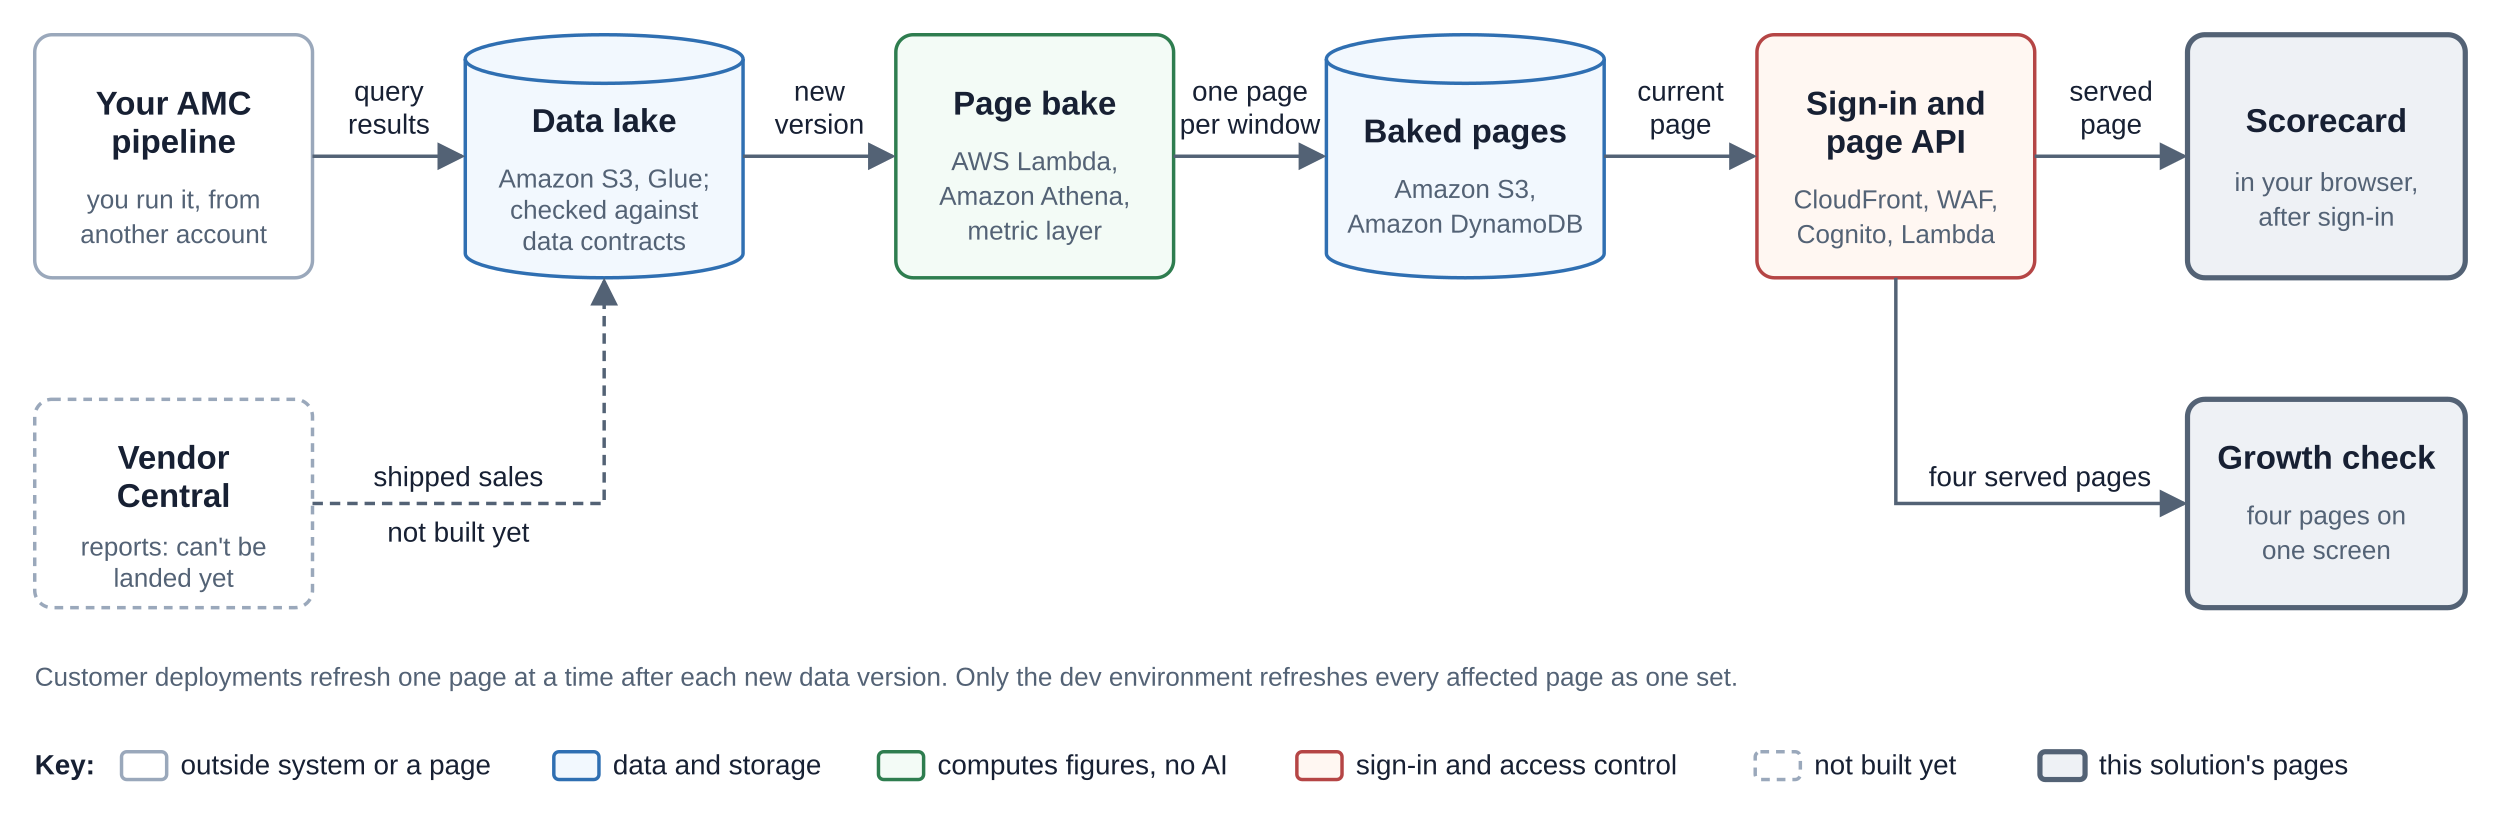
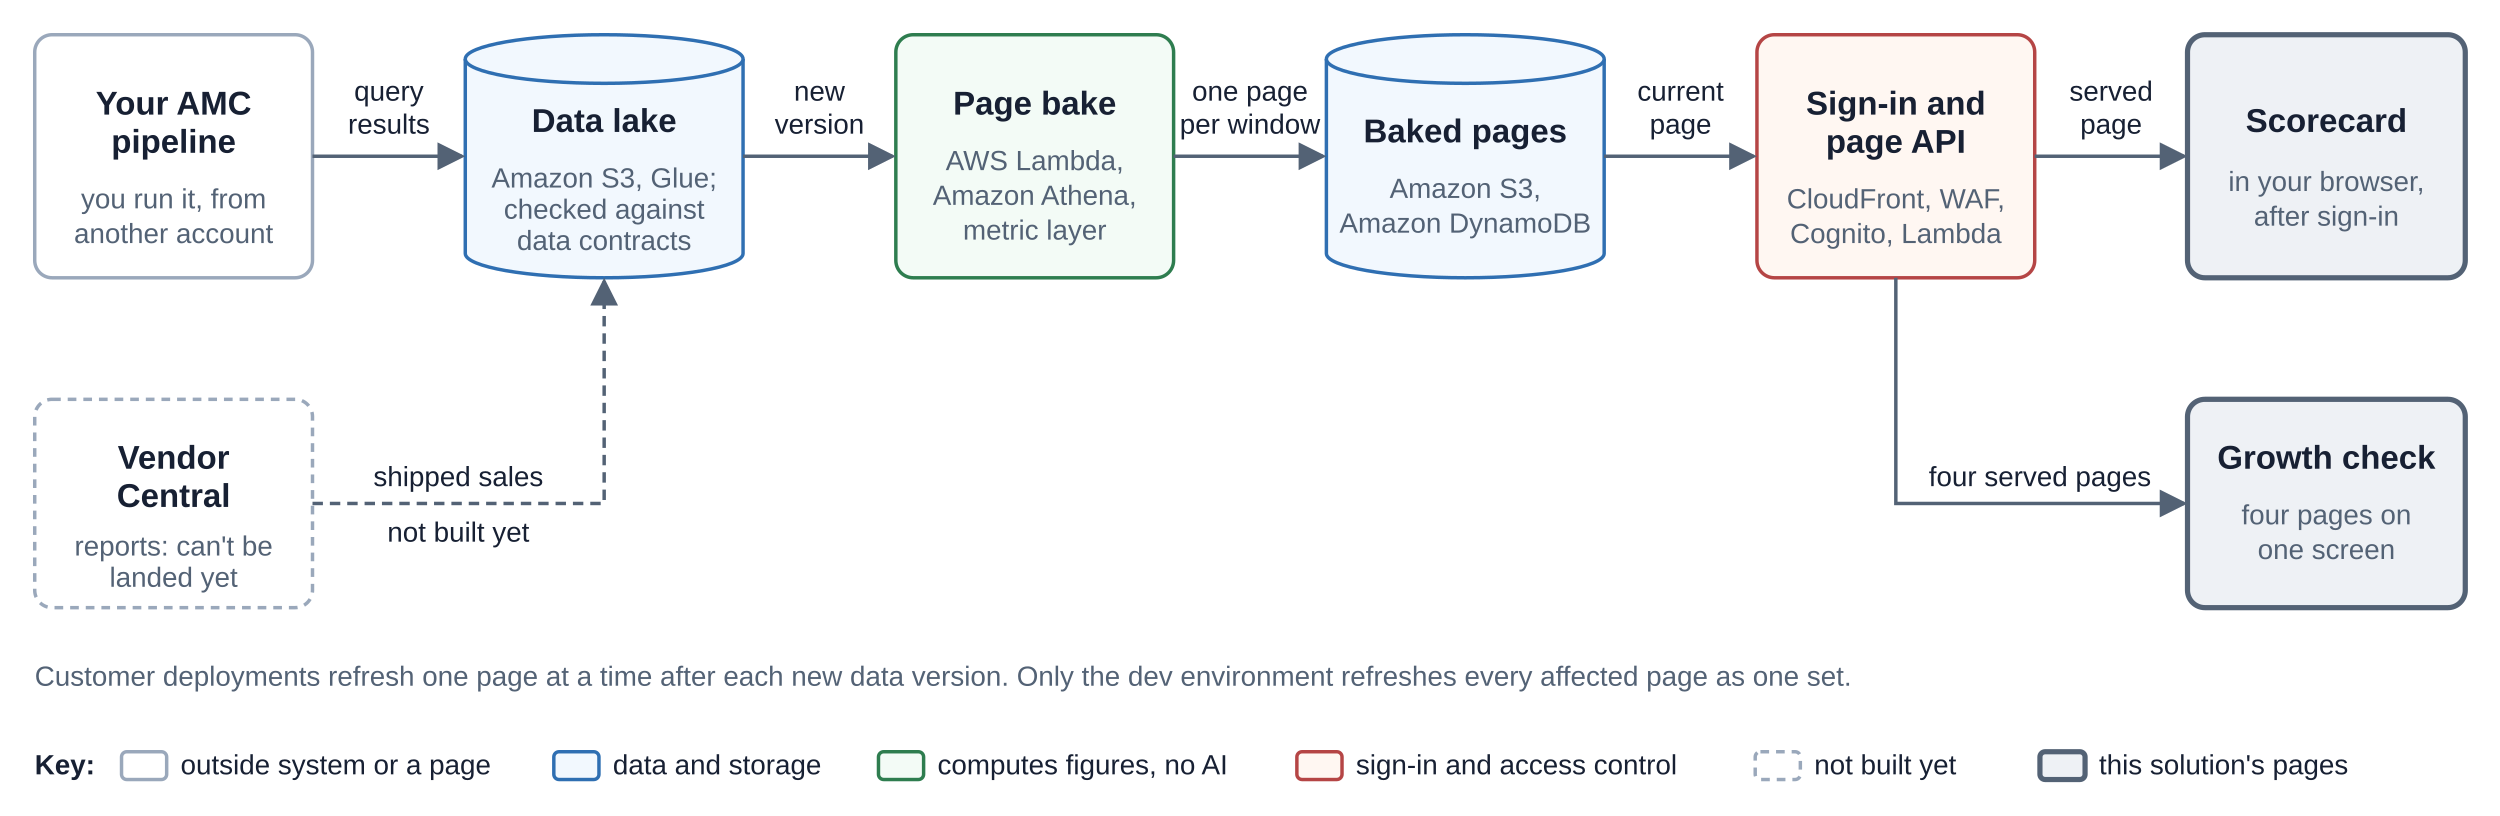
<svg xmlns="http://www.w3.org/2000/svg" viewBox="0 130 1440 470" role="img" focusable="false" aria-labelledby="perf-flow-title perf-flow-desc">
  <defs>
    <marker id="perf-flow-arrow" markerWidth="8" markerHeight="8" refX="7" refY="4" orient="auto">
      <path d="M0 0 L8 4 L0 8 Z" fill="#536275" />
    </marker>
  </defs>
  <rect x="0" y="130" width="1440" height="470" fill="#ffffff" />
  <g stroke-width="2">
    <rect x="20" y="150" width="160" height="140" rx="10" fill="#ffffff" stroke="#9aa8bb" />
    <path d="M268 164 V276 A80 14 0 0 0 428 276 V164" fill="#f2f8fe" stroke="#2f6fb2" />
    <ellipse cx="348" cy="164" rx="80" ry="14" fill="#f2f8fe" stroke="#2f6fb2" />
    <rect x="516" y="150" width="160" height="140" rx="10" fill="#f3fbf6" stroke="#2e7d4f" />
    <path d="M764 164 V276 A80 14 0 0 0 924 276 V164" fill="#f2f8fe" stroke="#2f6fb2" />
    <ellipse cx="844" cy="164" rx="80" ry="14" fill="#f2f8fe" stroke="#2f6fb2" />
    <rect x="1012" y="150" width="160" height="140" rx="10" fill="#fff7f2" stroke="#b54545" />
    <rect x="1260" y="150" width="160" height="140" rx="10" fill="#eef1f5" stroke="#536275" stroke-width="3" />
    <rect x="20" y="360" width="160" height="120" rx="10" fill="#ffffff" stroke="#9aa8bb" stroke-dasharray="5 4" />
    <rect x="1260" y="360" width="160" height="120" rx="10" fill="#eef1f5" stroke="#536275" stroke-width="3" />
  </g>
  <g fill="none" stroke="#536275" stroke-width="2" marker-end="url(#perf-flow-arrow)">
    <line x1="180" y1="220" x2="266" y2="220" />
    <line x1="428" y1="220" x2="514" y2="220" />
    <line x1="676" y1="220" x2="762" y2="220" />
    <line x1="924" y1="220" x2="1010" y2="220" />
    <line x1="1172" y1="220" x2="1258" y2="220" />
    <path d="M1092 290 V420 H1258" />
  </g>
  <g fill="none" stroke="#536275" stroke-width="2" stroke-dasharray="6 4" marker-end="url(#perf-flow-arrow)">
    <path d="M180 420 H348 V292" />
  </g>
  <g font-family="Arial, sans-serif" fill="#172033" text-anchor="middle">
    <g font-size="19" font-weight="bold">
      <text x="100" y="196">Your AMC</text>
      <text x="100" y="218">pipeline</text>
      <text x="348" y="206">Data lake</text>
      <text x="596" y="196">Page bake</text>
      <text x="844" y="212">Baked pages</text>
      <text x="1092" y="196">Sign-in and</text>
      <text x="1092" y="218">page API</text>
      <text x="1340" y="206">Scorecard</text>
      <text x="100" y="400">Vendor</text>
      <text x="100" y="422">Central</text>
      <text x="1340" y="400">Growth check</text>
    </g>
-     <g font-size="15" fill="#536275">
+     <g font-size="16" fill="#536275">
      <text x="100" y="250">you run it, from</text>
      <text x="100" y="270">another account</text>
      <text x="348" y="238">Amazon S3, Glue;</text>
      <text x="348" y="256">checked against</text>
      <text x="348" y="274">data contracts</text>
      <text x="596" y="228">AWS Lambda,</text>
      <text x="596" y="248">Amazon Athena,</text>
      <text x="596" y="268">metric layer</text>
      <text x="844" y="244">Amazon S3,</text>
      <text x="844" y="264">Amazon DynamoDB</text>
      <text x="1092" y="250">CloudFront, WAF,</text>
      <text x="1092" y="270">Cognito, Lambda</text>
      <text x="1340" y="240">in your browser,</text>
      <text x="1340" y="260">after sign-in</text>
      <text x="100" y="450">reports: can't be</text>
      <text x="100" y="468">landed yet</text>
      <text x="1340" y="432">four pages on</text>
      <text x="1340" y="452">one screen</text>
    </g>
    <g font-size="16">
      <text x="224" y="188">query</text>
      <text x="224" y="207">results</text>
      <text x="472" y="188">new</text>
      <text x="472" y="207">version</text>
      <text x="720" y="188">one page</text>
      <text x="720" y="207">per window</text>
      <text x="968" y="188">current</text>
      <text x="968" y="207">page</text>
      <text x="1216" y="188">served</text>
      <text x="1216" y="207">page</text>
      <text x="264" y="410">shipped sales</text>
      <text x="264" y="442">not built yet</text>
      <text x="1175" y="410">four served pages</text>
    </g>
-     <text x="20" y="525" font-size="15" fill="#536275" text-anchor="start">Customer deployments refresh one page at a time after each new data version. Only the dev environment refreshes every affected page as one set.</text>
+     <text x="20" y="525" font-size="16" fill="#536275" text-anchor="start">Customer deployments refresh one page at a time after each new data version. Only the dev environment refreshes every affected page as one set.</text>
  </g>
  <g font-family="Arial, sans-serif" font-size="16" fill="#172033" stroke-width="2">
    <text x="20" y="576" font-weight="bold">Key:</text>
    <rect x="70" y="563" width="26" height="16" rx="3" fill="#ffffff" stroke="#9aa8bb" />
    <text x="104" y="576">outside system or a page</text>
    <rect x="319" y="563" width="26" height="16" rx="3" fill="#f2f8fe" stroke="#2f6fb2" />
    <text x="353" y="576">data and storage</text>
    <rect x="506" y="563" width="26" height="16" rx="3" fill="#f3fbf6" stroke="#2e7d4f" />
    <text x="540" y="576">computes figures, no AI</text>
    <rect x="747" y="563" width="26" height="16" rx="3" fill="#fff7f2" stroke="#b54545" />
    <text x="781" y="576">sign-in and access control</text>
    <rect x="1011" y="563" width="26" height="16" rx="3" fill="#ffffff" stroke="#9aa8bb" stroke-dasharray="5 4" />
    <text x="1045" y="576">not built yet</text>
    <rect x="1175" y="563" width="26" height="16" rx="3" fill="#eef1f5" stroke="#536275" stroke-width="3" />
    <text x="1209" y="576">this solution's pages</text>
  </g>
</svg>
